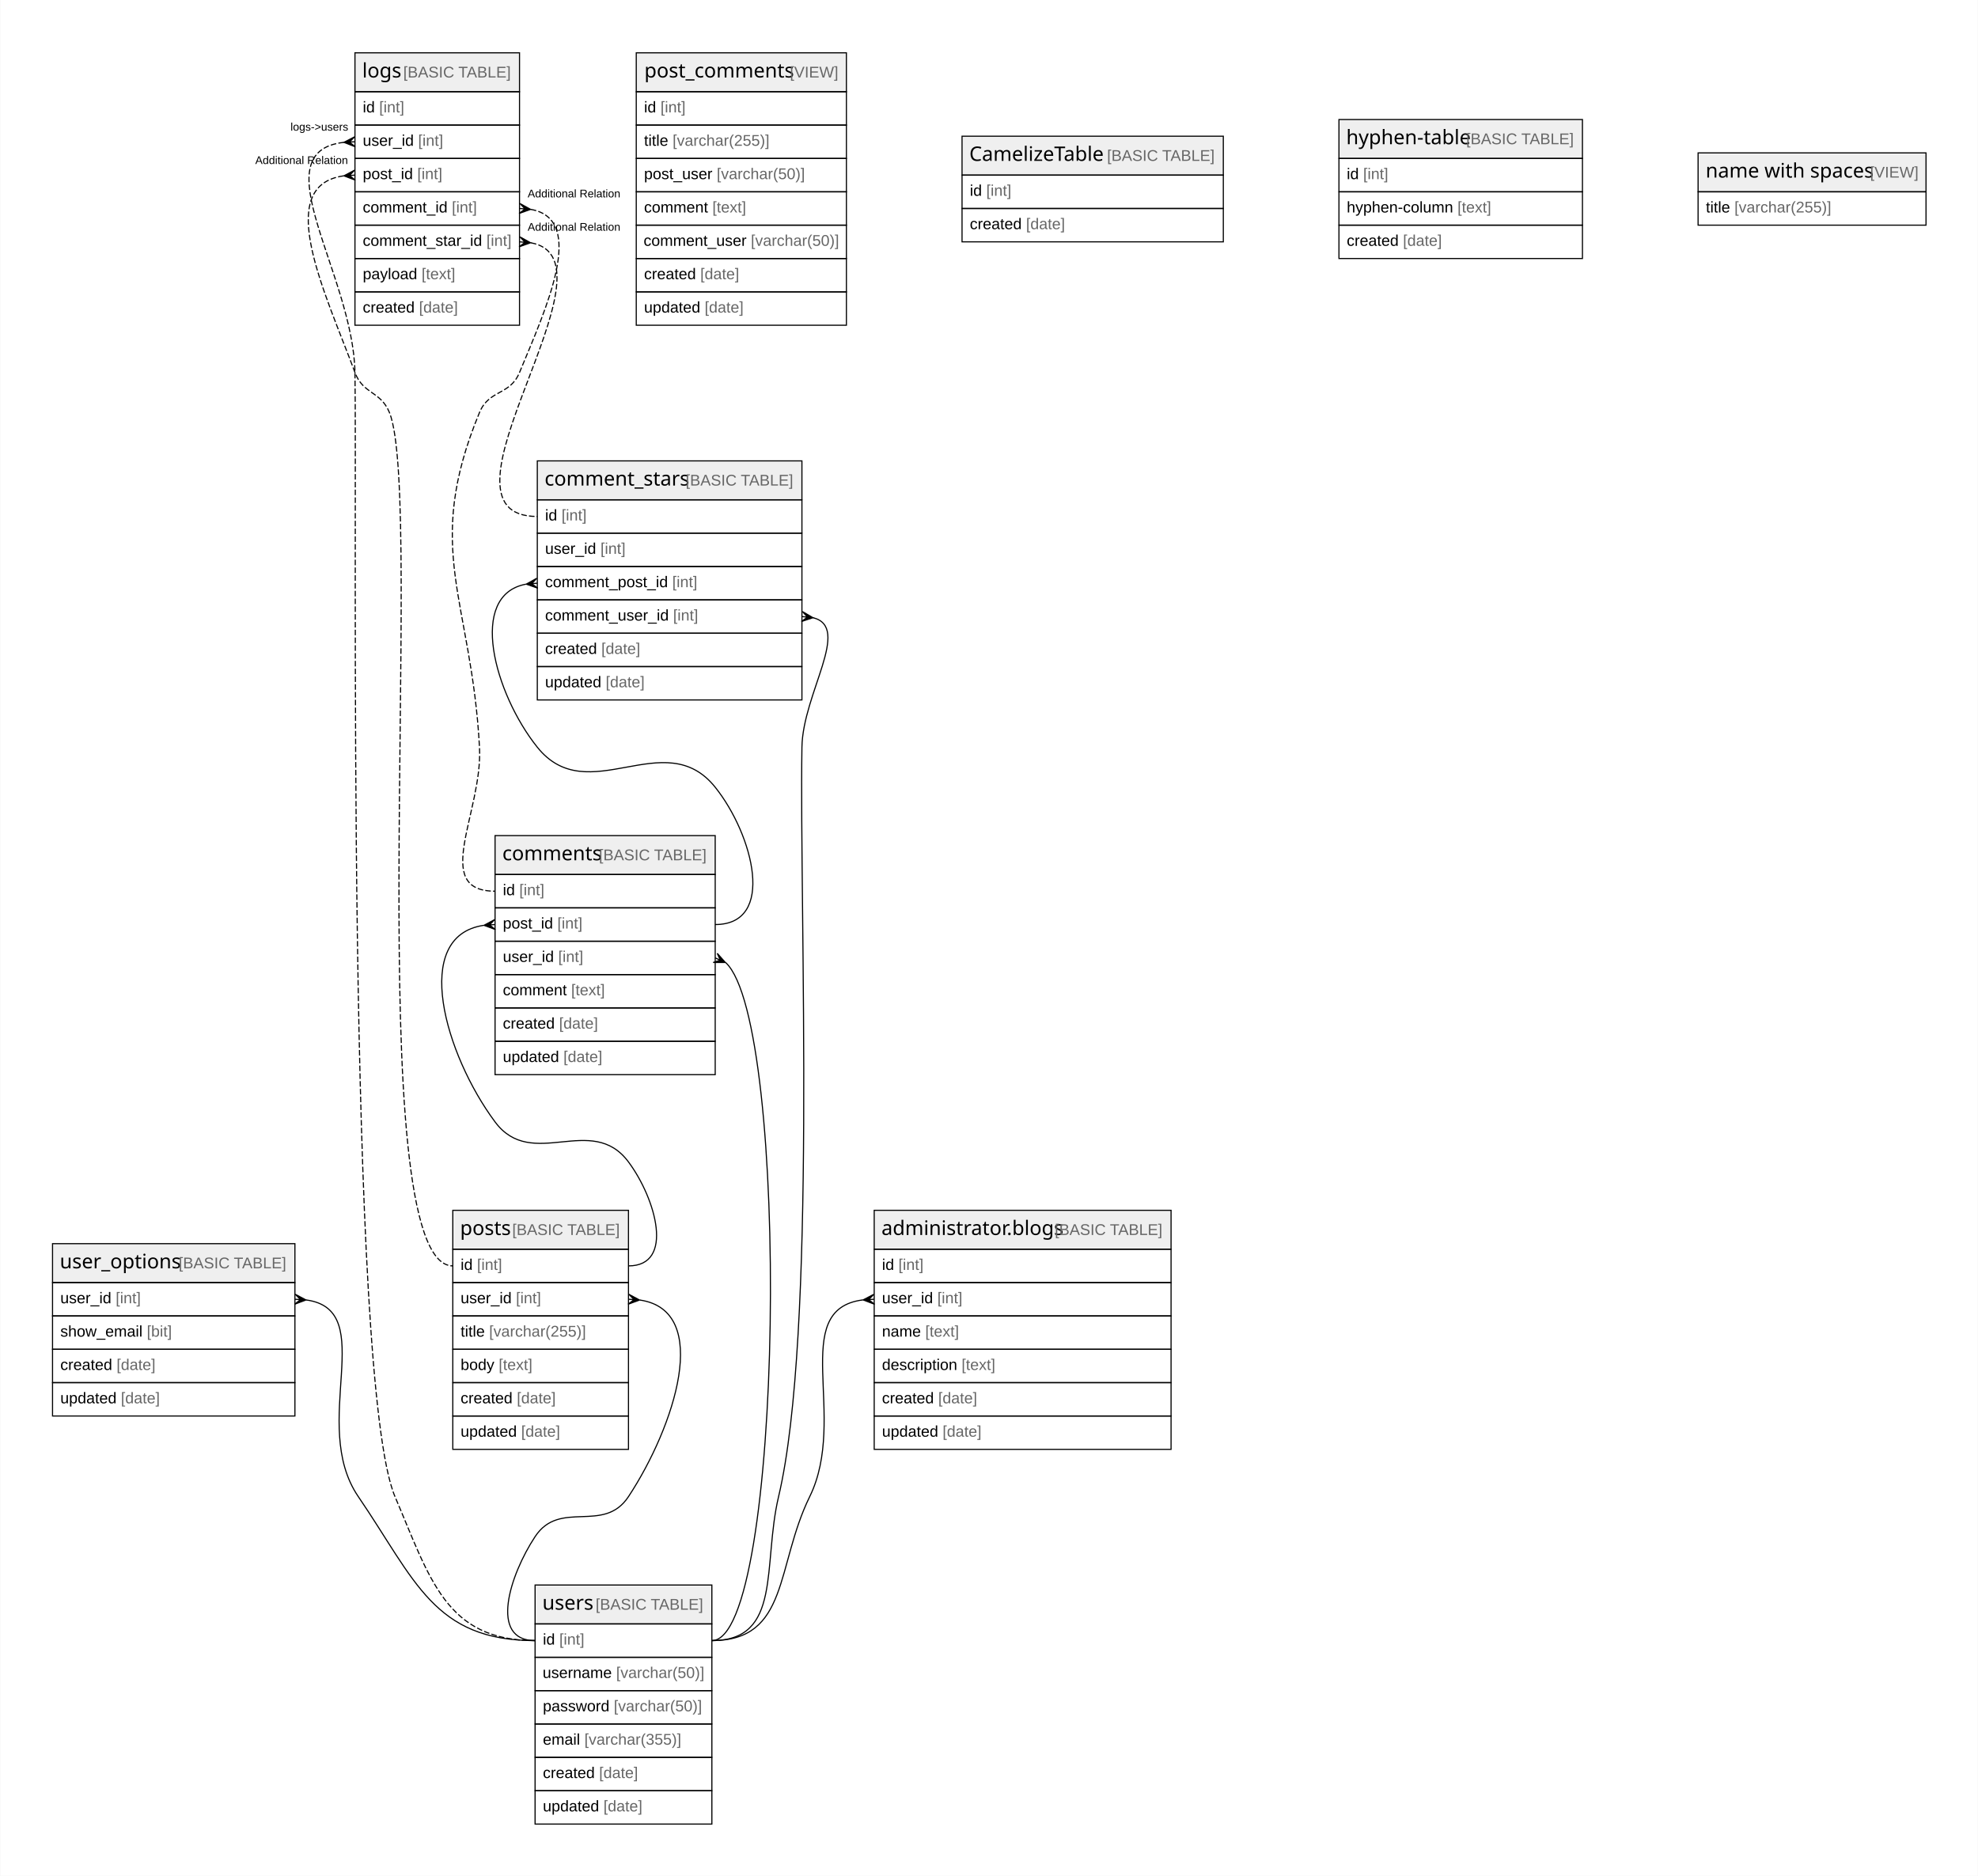
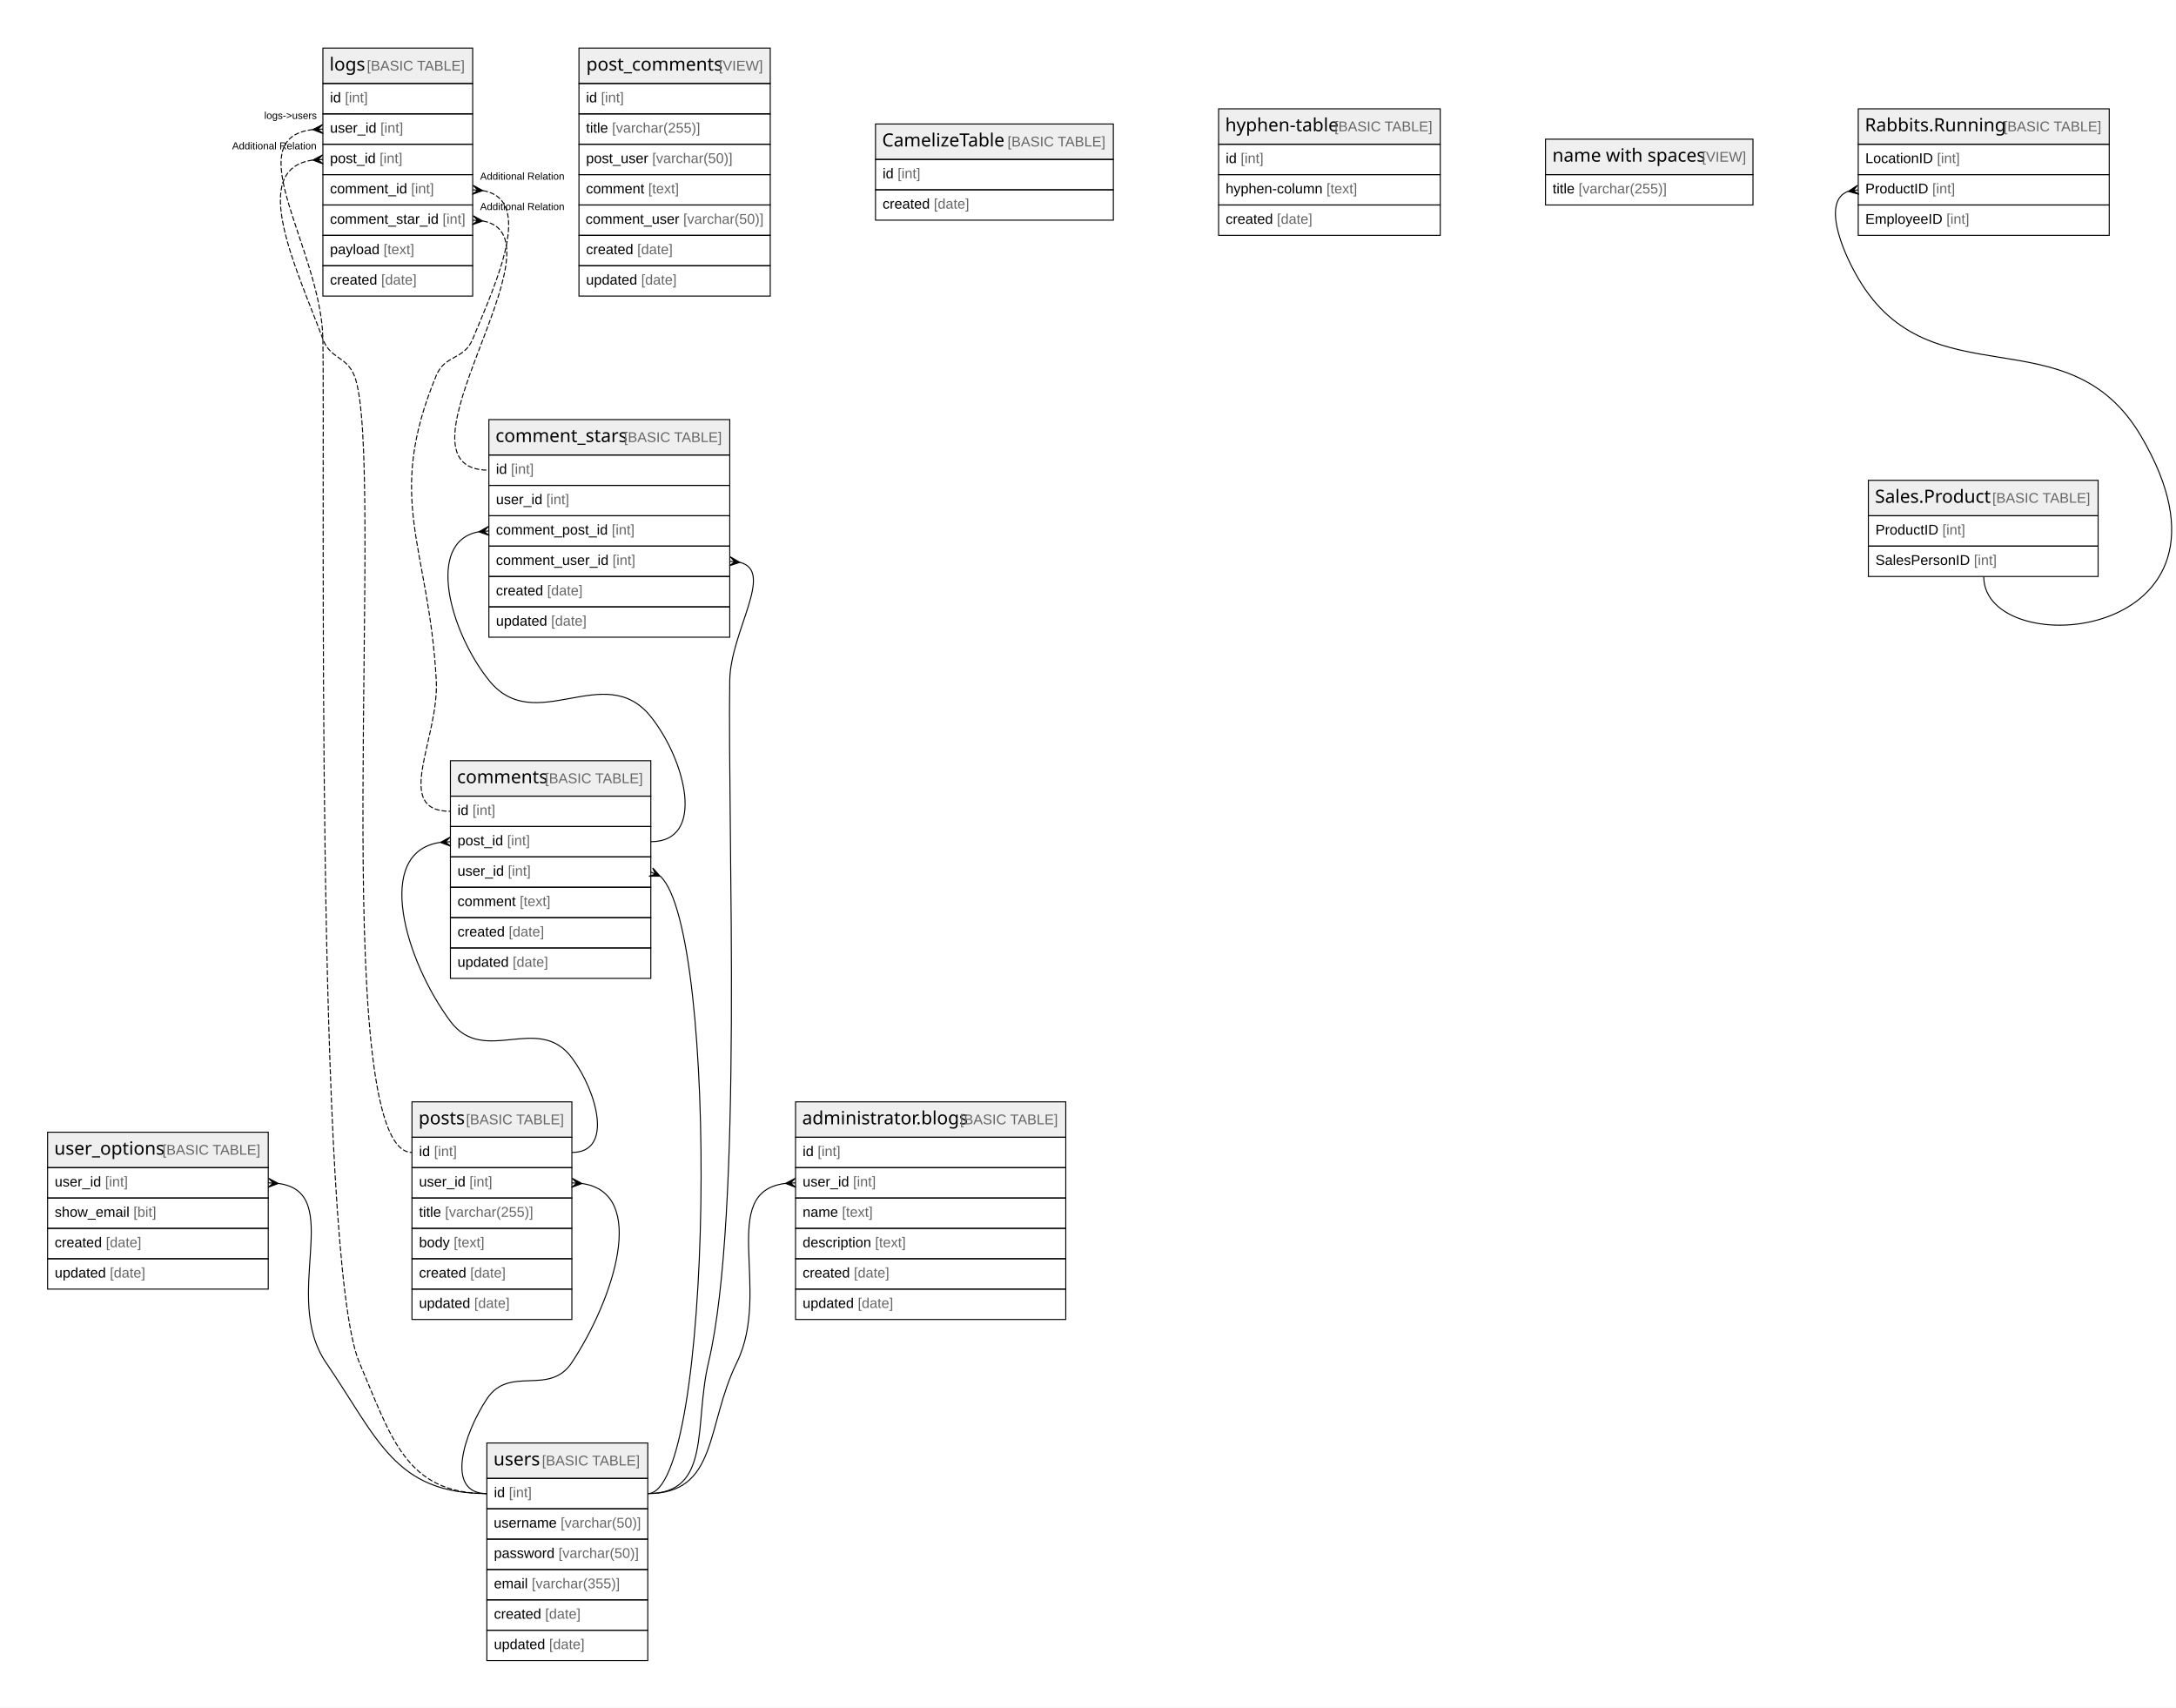
- <svg xmlns="http://www.w3.org/2000/svg" width="1779pt" height="1687pt" viewBox="0.00 0.00 1778.50 1687.00">
+ <svg xmlns="http://www.w3.org/2000/svg" width="2150pt" height="1687pt" viewBox="0.00 0.00 2149.92 1687.00">
  <g id="graph0" class="graph" transform="scale(1 1) rotate(0) translate(4 1683)">
-     <polygon fill="#ffffff" stroke="transparent" points="-4,4 -4,-1683 1774.5,-1683 1774.5,4 -4,4" />
+     <polygon fill="#ffffff" stroke="transparent" points="-4,4 -4,-1683 2145.917,-1683 2145.917,4 -4,4" />
    <g id="node1" class="node">
      <polygon fill="#efefef" stroke="transparent" points="477,-222.5 477,-257.5 636,-257.5 636,-222.5 477,-222.5" />
      <polygon fill="none" stroke="#000000" points="477,-222.5 477,-257.5 636,-257.5 636,-222.5 477,-222.5" />
      <text text-anchor="start" x="483.541" y="-235.3" font-family="Arial Bold" font-size="18.00" fill="#000000">users</text>
      <text text-anchor="start" x="527.545" y="-235.3" font-family="Arial" font-size="14.00" fill="#000000"> </text>
      <text text-anchor="start" x="531.436" y="-235.3" font-family="Arial" font-size="14.00" fill="#666666">[BASIC TABLE]</text>
      <polygon fill="none" stroke="#000000" points="477,-192.5 477,-222.5 636,-222.5 636,-192.5 477,-192.5" />
      <text text-anchor="start" x="484" y="-203.9" font-family="Arial" font-size="14.00" fill="#000000">id </text>
      <text text-anchor="start" x="498.78" y="-203.9" font-family="Arial" font-size="14.00" fill="#666666">[int]</text>
      <polygon fill="none" stroke="#000000" points="477,-162.5 477,-192.5 636,-192.5 636,-162.5 477,-162.5" />
      <text text-anchor="start" x="483.769" y="-173.9" font-family="Arial" font-size="14.00" fill="#000000">username </text>
      <text text-anchor="start" x="549.894" y="-173.9" font-family="Arial" font-size="14.00" fill="#666666">[varchar(50)]</text>
      <polygon fill="none" stroke="#000000" points="477,-132.5 477,-162.5 636,-162.5 636,-132.5 477,-132.5" />
      <text text-anchor="start" x="484" y="-143.9" font-family="Arial" font-size="14.00" fill="#000000">password </text>
      <text text-anchor="start" x="547.788" y="-143.9" font-family="Arial" font-size="14.00" fill="#666666">[varchar(50)]</text>
      <polygon fill="none" stroke="#000000" points="477,-102.5 477,-132.5 636,-132.5 636,-102.5 477,-102.5" />
      <text text-anchor="start" x="484" y="-113.9" font-family="Arial" font-size="14.00" fill="#000000">email </text>
      <text text-anchor="start" x="521.33" y="-113.9" font-family="Arial" font-size="14.00" fill="#666666">[varchar(355)]</text>
      <polygon fill="none" stroke="#000000" points="477,-72.5 477,-102.5 636,-102.5 636,-72.5 477,-72.5" />
      <text text-anchor="start" x="484" y="-83.9" font-family="Arial" font-size="14.00" fill="#000000">created </text>
      <text text-anchor="start" x="534.572" y="-83.9" font-family="Arial" font-size="14.00" fill="#666666">[date]</text>
      <polygon fill="none" stroke="#000000" points="477,-42.5 477,-72.5 636,-72.5 636,-42.5 477,-42.5" />
      <text text-anchor="start" x="484" y="-53.9" font-family="Arial" font-size="14.00" fill="#000000">updated </text>
      <text text-anchor="start" x="538.477" y="-53.9" font-family="Arial" font-size="14.00" fill="#666666">[date]</text>
    </g>
    <g id="node2" class="node">
      <polygon fill="#efefef" stroke="transparent" points="43,-529.5 43,-564.5 261,-564.5 261,-529.5 43,-529.5" />
      <polygon fill="none" stroke="#000000" points="43,-529.5 43,-564.5 261,-564.5 261,-529.5 43,-529.5" />
      <text text-anchor="start" x="49.527" y="-542.3" font-family="Arial Bold" font-size="18.00" fill="#000000">user_options</text>
      <text text-anchor="start" x="152.559" y="-542.3" font-family="Arial" font-size="14.00" fill="#000000"> </text>
      <text text-anchor="start" x="156.449" y="-542.3" font-family="Arial" font-size="14.00" fill="#666666">[BASIC TABLE]</text>
      <polygon fill="none" stroke="#000000" points="43,-499.5 43,-529.5 261,-529.5 261,-499.5 43,-499.5" />
      <text text-anchor="start" x="50" y="-510.9" font-family="Arial" font-size="14.00" fill="#000000">user_id </text>
      <text text-anchor="start" x="99.788" y="-510.9" font-family="Arial" font-size="14.00" fill="#666666">[int]</text>
      <polygon fill="none" stroke="#000000" points="43,-469.5 43,-499.5 261,-499.5 261,-469.5 43,-469.5" />
      <text text-anchor="start" x="50" y="-480.9" font-family="Arial" font-size="14.00" fill="#000000">show_email </text>
      <text text-anchor="start" x="127.784" y="-480.9" font-family="Arial" font-size="14.00" fill="#666666">[bit]</text>
      <polygon fill="none" stroke="#000000" points="43,-439.5 43,-469.5 261,-469.5 261,-439.5 43,-439.5" />
      <text text-anchor="start" x="50" y="-450.9" font-family="Arial" font-size="14.00" fill="#000000">created </text>
      <text text-anchor="start" x="100.572" y="-450.9" font-family="Arial" font-size="14.00" fill="#666666">[date]</text>
      <polygon fill="none" stroke="#000000" points="43,-409.5 43,-439.5 261,-439.5 261,-409.5 43,-409.5" />
      <text text-anchor="start" x="50" y="-420.9" font-family="Arial" font-size="14.00" fill="#000000">updated </text>
      <text text-anchor="start" x="104.477" y="-420.9" font-family="Arial" font-size="14.00" fill="#666666">[date]</text>
    </g>
    <g id="edge1" class="edge">
      <path fill="none" stroke="#000000" d="M271.25,-513.853C337.577,-504.783 273.382,-402.357 318,-337 369.387,-261.728 385.86,-207.5 477,-207.5" />
      <polygon fill="#000000" stroke="#000000" points="270.98,-513.87 260.717,-510.009 265.99,-514.185 261,-514.5 261,-514.5 261,-514.5 265.99,-514.185 261.283,-518.991 270.98,-513.87 270.98,-513.87" />
    </g>
    <g id="node3" class="node">
      <polygon fill="#efefef" stroke="transparent" points="403,-559.5 403,-594.5 561,-594.5 561,-559.5 403,-559.5" />
      <polygon fill="none" stroke="#000000" points="403,-559.5 403,-594.5 561,-594.5 561,-559.5 403,-559.5" />
      <text text-anchor="start" x="409.536" y="-572.3" font-family="Arial Bold" font-size="18.00" fill="#000000">posts</text>
      <text text-anchor="start" x="452.55" y="-572.3" font-family="Arial" font-size="14.00" fill="#000000"> </text>
      <text text-anchor="start" x="456.441" y="-572.3" font-family="Arial" font-size="14.00" fill="#666666">[BASIC TABLE]</text>
      <polygon fill="none" stroke="#000000" points="403,-529.5 403,-559.5 561,-559.5 561,-529.5 403,-529.5" />
      <text text-anchor="start" x="410" y="-540.9" font-family="Arial" font-size="14.00" fill="#000000">id </text>
      <text text-anchor="start" x="424.78" y="-540.9" font-family="Arial" font-size="14.00" fill="#666666">[int]</text>
      <polygon fill="none" stroke="#000000" points="403,-499.5 403,-529.5 561,-529.5 561,-499.5 403,-499.5" />
      <text text-anchor="start" x="410" y="-510.9" font-family="Arial" font-size="14.00" fill="#000000">user_id </text>
      <text text-anchor="start" x="459.788" y="-510.9" font-family="Arial" font-size="14.00" fill="#666666">[int]</text>
      <polygon fill="none" stroke="#000000" points="403,-469.5 403,-499.5 561,-499.5 561,-469.5 403,-469.5" />
      <text text-anchor="start" x="410" y="-480.9" font-family="Arial" font-size="14.00" fill="#000000">title </text>
      <text text-anchor="start" x="435.668" y="-480.9" font-family="Arial" font-size="14.00" fill="#666666">[varchar(255)]</text>
      <polygon fill="none" stroke="#000000" points="403,-439.5 403,-469.5 561,-469.5 561,-439.5 403,-439.5" />
      <text text-anchor="start" x="410" y="-450.9" font-family="Arial" font-size="14.00" fill="#000000">body </text>
      <text text-anchor="start" x="444.238" y="-450.9" font-family="Arial" font-size="14.00" fill="#666666">[text]</text>
      <polygon fill="none" stroke="#000000" points="403,-409.5 403,-439.5 561,-439.5 561,-409.5 403,-409.5" />
      <text text-anchor="start" x="410" y="-420.9" font-family="Arial" font-size="14.00" fill="#000000">created </text>
      <text text-anchor="start" x="460.572" y="-420.9" font-family="Arial" font-size="14.00" fill="#666666">[date]</text>
      <polygon fill="none" stroke="#000000" points="403,-379.5 403,-409.5 561,-409.5 561,-379.5 403,-379.5" />
      <text text-anchor="start" x="410" y="-390.9" font-family="Arial" font-size="14.00" fill="#000000">updated </text>
      <text text-anchor="start" x="464.477" y="-390.9" font-family="Arial" font-size="14.00" fill="#666666">[date]</text>
    </g>
    <g id="edge2" class="edge">
      <path fill="none" stroke="#000000" d="M571.351,-513.78C636.547,-504.134 602.392,-399.772 561,-337 538.64,-303.091 499.36,-334.909 477,-301 454.124,-266.308 435.444,-207.5 477,-207.5" />
      <polygon fill="#000000" stroke="#000000" points="570.976,-513.806 560.688,-510.011 565.988,-514.153 561,-514.5 561,-514.5 561,-514.5 565.988,-514.153 561.312,-518.989 570.976,-513.806 570.976,-513.806" />
    </g>
    <g id="node4" class="node">
      <polygon fill="#efefef" stroke="transparent" points="441,-896.5 441,-931.5 639,-931.5 639,-896.5 441,-896.5" />
      <polygon fill="none" stroke="#000000" points="441,-896.5 441,-931.5 639,-931.5 639,-896.5 441,-896.5" />
      <text text-anchor="start" x="447.54" y="-909.3" font-family="Arial Bold" font-size="18.00" fill="#000000">comments</text>
      <text text-anchor="start" x="530.545" y="-909.3" font-family="Arial" font-size="14.00" fill="#000000"> </text>
      <text text-anchor="start" x="534.436" y="-909.3" font-family="Arial" font-size="14.00" fill="#666666">[BASIC TABLE]</text>
      <polygon fill="none" stroke="#000000" points="441,-866.5 441,-896.5 639,-896.5 639,-866.5 441,-866.5" />
      <text text-anchor="start" x="448" y="-877.9" font-family="Arial" font-size="14.00" fill="#000000">id </text>
      <text text-anchor="start" x="462.78" y="-877.9" font-family="Arial" font-size="14.00" fill="#666666">[int]</text>
      <polygon fill="none" stroke="#000000" points="441,-836.5 441,-866.5 639,-866.5 639,-836.5 441,-836.5" />
      <text text-anchor="start" x="448" y="-847.9" font-family="Arial" font-size="14.00" fill="#000000">post_id </text>
      <text text-anchor="start" x="497.018" y="-847.9" font-family="Arial" font-size="14.00" fill="#666666">[int]</text>
      <polygon fill="none" stroke="#000000" points="441,-806.5 441,-836.5 639,-836.5 639,-806.5 441,-806.5" />
      <text text-anchor="start" x="448" y="-817.9" font-family="Arial" font-size="14.00" fill="#000000">user_id </text>
      <text text-anchor="start" x="497.788" y="-817.9" font-family="Arial" font-size="14.00" fill="#666666">[int]</text>
      <polygon fill="none" stroke="#000000" points="441,-776.5 441,-806.5 639,-806.5 639,-776.5 441,-776.5" />
      <text text-anchor="start" x="448" y="-787.9" font-family="Arial" font-size="14.00" fill="#000000">comment </text>
      <text text-anchor="start" x="509.45" y="-787.9" font-family="Arial" font-size="14.00" fill="#666666">[text]</text>
      <polygon fill="none" stroke="#000000" points="441,-746.5 441,-776.5 639,-776.5 639,-746.5 441,-746.5" />
      <text text-anchor="start" x="448" y="-757.9" font-family="Arial" font-size="14.00" fill="#000000">created </text>
      <text text-anchor="start" x="498.572" y="-757.9" font-family="Arial" font-size="14.00" fill="#666666">[date]</text>
      <polygon fill="none" stroke="#000000" points="441,-716.5 441,-746.5 639,-746.5 639,-716.5 441,-716.5" />
      <text text-anchor="start" x="448" y="-727.9" font-family="Arial" font-size="14.00" fill="#000000">updated </text>
      <text text-anchor="start" x="502.477" y="-727.9" font-family="Arial" font-size="14.00" fill="#666666">[date]</text>
    </g>
    <g id="edge4" class="edge">
      <path fill="none" stroke="#000000" d="M648.485,-817.251C706.775,-763.003 700.892,-207.5 636,-207.5" />
      <polygon fill="#000000" stroke="#000000" points="648.126,-817.412 637.16,-817.393 643.563,-819.456 639,-821.5 639,-821.5 639,-821.5 643.563,-819.456 640.84,-825.607 648.126,-817.412 648.126,-817.412" />
    </g>
    <g id="edge3" class="edge">
      <path fill="none" stroke="#000000" d="M430.626,-850.764C365.126,-840.905 396.116,-734.325 441,-674 474.238,-629.327 527.762,-682.673 561,-638 585.806,-604.66 602.556,-544.5 561,-544.5" />
      <polygon fill="#000000" stroke="#000000" points="431.025,-850.792 440.682,-855.989 436.012,-851.146 441,-851.5 441,-851.5 441,-851.5 436.012,-851.146 441.318,-847.011 431.025,-850.792 431.025,-850.792" />
    </g>
    <g id="node5" class="node">
      <polygon fill="#efefef" stroke="transparent" points="479,-1233.5 479,-1268.5 717,-1268.5 717,-1233.5 479,-1233.5" />
      <polygon fill="none" stroke="#000000" points="479,-1233.5 479,-1268.5 717,-1268.5 717,-1233.5 479,-1233.5" />
      <text text-anchor="start" x="485.537" y="-1246.3" font-family="Arial Bold" font-size="18.00" fill="#000000">comment_stars</text>
      <text text-anchor="start" x="608.549" y="-1246.3" font-family="Arial" font-size="14.00" fill="#000000"> </text>
      <text text-anchor="start" x="612.439" y="-1246.3" font-family="Arial" font-size="14.00" fill="#666666">[BASIC TABLE]</text>
      <polygon fill="none" stroke="#000000" points="479,-1203.5 479,-1233.5 717,-1233.5 717,-1203.5 479,-1203.5" />
      <text text-anchor="start" x="486" y="-1214.9" font-family="Arial" font-size="14.00" fill="#000000">id </text>
      <text text-anchor="start" x="500.78" y="-1214.9" font-family="Arial" font-size="14.00" fill="#666666">[int]</text>
      <polygon fill="none" stroke="#000000" points="479,-1173.5 479,-1203.5 717,-1203.5 717,-1173.5 479,-1173.5" />
      <text text-anchor="start" x="486" y="-1184.9" font-family="Arial" font-size="14.00" fill="#000000">user_id </text>
      <text text-anchor="start" x="535.788" y="-1184.9" font-family="Arial" font-size="14.00" fill="#666666">[int]</text>
      <polygon fill="none" stroke="#000000" points="479,-1143.5 479,-1173.5 717,-1173.5 717,-1143.5 479,-1143.5" />
      <text text-anchor="start" x="486" y="-1154.9" font-family="Arial" font-size="14.00" fill="#000000">comment_post_id </text>
      <text text-anchor="start" x="600.36" y="-1154.9" font-family="Arial" font-size="14.00" fill="#666666">[int]</text>
      <polygon fill="none" stroke="#000000" points="479,-1113.5 479,-1143.5 717,-1143.5 717,-1113.5 479,-1113.5" />
      <text text-anchor="start" x="486" y="-1124.9" font-family="Arial" font-size="14.00" fill="#000000">comment_user_id </text>
      <text text-anchor="start" x="601.13" y="-1124.9" font-family="Arial" font-size="14.00" fill="#666666">[int]</text>
      <polygon fill="none" stroke="#000000" points="479,-1083.5 479,-1113.5 717,-1113.5 717,-1083.5 479,-1083.5" />
      <text text-anchor="start" x="486" y="-1094.9" font-family="Arial" font-size="14.00" fill="#000000">created </text>
      <text text-anchor="start" x="536.572" y="-1094.9" font-family="Arial" font-size="14.00" fill="#666666">[date]</text>
      <polygon fill="none" stroke="#000000" points="479,-1053.5 479,-1083.5 717,-1083.5 717,-1053.5 479,-1053.5" />
      <text text-anchor="start" x="486" y="-1064.9" font-family="Arial" font-size="14.00" fill="#000000">updated </text>
      <text text-anchor="start" x="540.477" y="-1064.9" font-family="Arial" font-size="14.00" fill="#666666">[date]</text>
    </g>
    <g id="edge5" class="edge">
      <path fill="none" stroke="#000000" d="M726.978,-1127.453C761.87,-1118.881 717.753,-1059.341 717,-1011 714.666,-861.168 730.529,-482.818 696,-337 681.384,-275.274 699.433,-207.5 636,-207.5" />
      <polygon fill="#000000" stroke="#000000" points="726.945,-1127.457 716.53,-1124.025 721.973,-1127.978 717,-1128.5 717,-1128.5 717,-1128.5 721.973,-1127.978 717.47,-1132.975 726.945,-1127.457 726.945,-1127.457" />
    </g>
    <g id="edge6" class="edge">
      <path fill="none" stroke="#000000" d="M468.715,-1157.599C416.284,-1147.735 440.367,-1059.291 479,-1011 524.533,-954.083 593.467,-1031.917 639,-975 673.289,-932.139 693.889,-851.5 639,-851.5" />
      <polygon fill="#000000" stroke="#000000" points="469.038,-1157.627 478.607,-1162.983 474.019,-1158.063 479,-1158.5 479,-1158.5 479,-1158.5 474.019,-1158.063 479.393,-1154.017 469.038,-1157.627 469.038,-1157.627" />
    </g>
    <g id="node6" class="node">
      <polygon fill="#efefef" stroke="transparent" points="315,-1600.5 315,-1635.5 463,-1635.5 463,-1600.5 315,-1600.5" />
      <polygon fill="none" stroke="#000000" points="315,-1600.5 315,-1635.5 463,-1635.5 463,-1600.5 315,-1600.5" />
      <text text-anchor="start" x="321.539" y="-1613.3" font-family="Arial Bold" font-size="18.00" fill="#000000">logs</text>
      <text text-anchor="start" x="354.546" y="-1613.3" font-family="Arial" font-size="14.00" fill="#000000"> </text>
      <text text-anchor="start" x="358.437" y="-1613.3" font-family="Arial" font-size="14.00" fill="#666666">[BASIC TABLE]</text>
      <polygon fill="none" stroke="#000000" points="315,-1570.5 315,-1600.5 463,-1600.5 463,-1570.5 315,-1570.5" />
      <text text-anchor="start" x="322" y="-1581.9" font-family="Arial" font-size="14.00" fill="#000000">id </text>
      <text text-anchor="start" x="336.78" y="-1581.9" font-family="Arial" font-size="14.00" fill="#666666">[int]</text>
      <polygon fill="none" stroke="#000000" points="315,-1540.5 315,-1570.5 463,-1570.5 463,-1540.5 315,-1540.5" />
      <text text-anchor="start" x="322" y="-1551.9" font-family="Arial" font-size="14.00" fill="#000000">user_id </text>
      <text text-anchor="start" x="371.788" y="-1551.9" font-family="Arial" font-size="14.00" fill="#666666">[int]</text>
      <polygon fill="none" stroke="#000000" points="315,-1510.5 315,-1540.5 463,-1540.5 463,-1510.5 315,-1510.5" />
      <text text-anchor="start" x="322" y="-1521.9" font-family="Arial" font-size="14.00" fill="#000000">post_id </text>
      <text text-anchor="start" x="371.018" y="-1521.9" font-family="Arial" font-size="14.00" fill="#666666">[int]</text>
      <polygon fill="none" stroke="#000000" points="315,-1480.5 315,-1510.5 463,-1510.5 463,-1480.5 315,-1480.5" />
      <text text-anchor="start" x="322" y="-1491.9" font-family="Arial" font-size="14.00" fill="#000000">comment_id </text>
      <text text-anchor="start" x="402.122" y="-1491.9" font-family="Arial" font-size="14.00" fill="#666666">[int]</text>
      <polygon fill="none" stroke="#000000" points="315,-1450.5 315,-1480.5 463,-1480.5 463,-1450.5 315,-1450.5" />
      <text text-anchor="start" x="322" y="-1461.9" font-family="Arial" font-size="14.00" fill="#000000">comment_star_id </text>
      <text text-anchor="start" x="433.238" y="-1461.9" font-family="Arial" font-size="14.00" fill="#666666">[int]</text>
      <polygon fill="none" stroke="#000000" points="315,-1420.5 315,-1450.5 463,-1450.5 463,-1420.5 315,-1420.5" />
      <text text-anchor="start" x="322" y="-1431.9" font-family="Arial" font-size="14.00" fill="#000000">payload </text>
      <text text-anchor="start" x="374.91" y="-1431.9" font-family="Arial" font-size="14.00" fill="#666666">[text]</text>
      <polygon fill="none" stroke="#000000" points="315,-1390.5 315,-1420.5 463,-1420.5 463,-1390.5 315,-1390.5" />
      <text text-anchor="start" x="322" y="-1401.9" font-family="Arial" font-size="14.00" fill="#000000">created </text>
      <text text-anchor="start" x="372.572" y="-1401.9" font-family="Arial" font-size="14.00" fill="#666666">[date]</text>
    </g>
-     <g id="edge8" class="edge">
+     <g id="edge9" class="edge">
      <path fill="none" stroke="#000000" stroke-dasharray="5,2" d="M305.013,-1554.98C229.719,-1546.528 313.423,-1436.606 315,-1348 317,-1235.613 306.85,-440.371 351,-337 382.541,-263.15 396.697,-207.5 477,-207.5" />
      <polygon fill="#000000" stroke="#000000" points="305.014,-1554.98 314.766,-1559.994 310.007,-1555.24 315,-1555.5 315,-1555.5 315,-1555.5 310.007,-1555.24 315.234,-1551.006 305.014,-1554.98 305.014,-1554.98" />
      <text text-anchor="start" x="257.024" y="-1565.5" font-family="Arial" font-size="10.00" fill="#000000">logs-&gt;users</text>
    </g>
-     <g id="edge9" class="edge">
+     <g id="edge10" class="edge">
      <path fill="none" stroke="#000000" stroke-dasharray="5,2" d="M304.749,-1524.831C240.88,-1515.858 288.832,-1418.491 315,-1348 322.348,-1328.205 337.99,-1331.536 346,-1312 378.44,-1232.88 317.487,-544.5 403,-544.5" />
      <polygon fill="#000000" stroke="#000000" points="305.021,-1524.849 314.707,-1529.991 310.011,-1525.174 315,-1525.5 315,-1525.5 315,-1525.5 310.011,-1525.174 315.293,-1521.009 305.021,-1524.849 305.021,-1524.849" />
      <text text-anchor="start" x="225.325" y="-1535.5" font-family="Arial" font-size="10.00" fill="#000000">Additional Relation</text>
    </g>
-     <g id="edge10" class="edge">
+     <g id="edge11" class="edge">
      <path fill="none" stroke="#000000" stroke-dasharray="5,2" d="M473.141,-1494.684C524.021,-1485.736 486.666,-1405.135 463,-1348 454.341,-1327.095 435.659,-1332.905 427,-1312 375.805,-1188.405 419.8,-1144.584 427,-1011 430.116,-953.193 383.109,-881.5 441,-881.5" />
      <polygon fill="#000000" stroke="#000000" points="472.968,-1494.698 462.639,-1491.014 467.984,-1495.099 463,-1495.5 463,-1495.5 463,-1495.5 467.984,-1495.099 463.361,-1499.986 472.968,-1494.698 472.968,-1494.698" />
      <text text-anchor="start" x="470.325" y="-1505.5" font-family="Arial" font-size="10.00" fill="#000000">Additional Relation</text>
    </g>
-     <g id="edge11" class="edge">
+     <g id="edge12" class="edge">
      <path fill="none" stroke="#000000" stroke-dasharray="5,2" d="M473.205,-1464.654C559.428,-1448.904 372.752,-1218.5 479,-1218.5" />
      <polygon fill="#000000" stroke="#000000" points="472.966,-1464.674 462.628,-1461.015 467.983,-1465.087 463,-1465.5 463,-1465.5 463,-1465.5 467.983,-1465.087 463.372,-1469.985 472.966,-1464.674 472.966,-1464.674" />
      <text text-anchor="start" x="470.325" y="-1475.5" font-family="Arial" font-size="10.00" fill="#000000">Additional Relation</text>
    </g>
    <g id="node7" class="node">
      <polygon fill="#efefef" stroke="transparent" points="568,-1600.5 568,-1635.5 757,-1635.5 757,-1600.5 568,-1600.5" />
      <polygon fill="none" stroke="#000000" points="568,-1600.5 568,-1635.5 757,-1635.5 757,-1600.5 568,-1600.5" />
      <text text-anchor="start" x="575.262" y="-1613.3" font-family="Arial Bold" font-size="18.00" fill="#000000">post_comments</text>
      <text text-anchor="start" x="702.288" y="-1613.3" font-family="Arial" font-size="14.00" fill="#000000"> </text>
      <text text-anchor="start" x="706.178" y="-1613.3" font-family="Arial" font-size="14.00" fill="#666666">[VIEW]</text>
      <polygon fill="none" stroke="#000000" points="568,-1570.5 568,-1600.5 757,-1600.5 757,-1570.5 568,-1570.5" />
      <text text-anchor="start" x="575" y="-1581.9" font-family="Arial" font-size="14.00" fill="#000000">id </text>
      <text text-anchor="start" x="589.78" y="-1581.9" font-family="Arial" font-size="14.00" fill="#666666">[int]</text>
      <polygon fill="none" stroke="#000000" points="568,-1540.5 568,-1570.5 757,-1570.5 757,-1540.5 568,-1540.5" />
      <text text-anchor="start" x="575" y="-1551.9" font-family="Arial" font-size="14.00" fill="#000000">title </text>
      <text text-anchor="start" x="600.668" y="-1551.9" font-family="Arial" font-size="14.00" fill="#666666">[varchar(255)]</text>
      <polygon fill="none" stroke="#000000" points="568,-1510.5 568,-1540.5 757,-1540.5 757,-1510.5 568,-1510.5" />
      <text text-anchor="start" x="575" y="-1521.9" font-family="Arial" font-size="14.00" fill="#000000">post_user </text>
      <text text-anchor="start" x="640.355" y="-1521.9" font-family="Arial" font-size="14.00" fill="#666666">[varchar(50)]</text>
      <polygon fill="none" stroke="#000000" points="568,-1480.5 568,-1510.5 757,-1510.5 757,-1480.5 568,-1480.5" />
      <text text-anchor="start" x="575" y="-1491.9" font-family="Arial" font-size="14.00" fill="#000000">comment </text>
      <text text-anchor="start" x="636.45" y="-1491.9" font-family="Arial" font-size="14.00" fill="#666666">[text]</text>
      <polygon fill="none" stroke="#000000" points="568,-1450.5 568,-1480.5 757,-1480.5 757,-1450.5 568,-1450.5" />
      <text text-anchor="start" x="574.602" y="-1461.9" font-family="Arial" font-size="14.00" fill="#000000">comment_user </text>
      <text text-anchor="start" x="671.061" y="-1461.9" font-family="Arial" font-size="14.00" fill="#666666">[varchar(50)]</text>
      <polygon fill="none" stroke="#000000" points="568,-1420.5 568,-1450.5 757,-1450.5 757,-1420.5 568,-1420.5" />
      <text text-anchor="start" x="575" y="-1431.9" font-family="Arial" font-size="14.00" fill="#000000">created </text>
      <text text-anchor="start" x="625.572" y="-1431.9" font-family="Arial" font-size="14.00" fill="#666666">[date]</text>
      <polygon fill="none" stroke="#000000" points="568,-1390.5 568,-1420.5 757,-1420.5 757,-1390.5 568,-1390.5" />
      <text text-anchor="start" x="575" y="-1401.9" font-family="Arial" font-size="14.00" fill="#000000">updated </text>
      <text text-anchor="start" x="629.477" y="-1401.9" font-family="Arial" font-size="14.00" fill="#666666">[date]</text>
    </g>
    <g id="node8" class="node">
      <polygon fill="#efefef" stroke="transparent" points="861,-1525.5 861,-1560.5 1096,-1560.5 1096,-1525.5 861,-1525.5" />
      <polygon fill="none" stroke="#000000" points="861,-1525.5 861,-1560.5 1096,-1560.5 1096,-1525.5 861,-1525.5" />
      <text text-anchor="start" x="867.542" y="-1538.3" font-family="Arial Bold" font-size="18.00" fill="#000000">CamelizeTable</text>
      <text text-anchor="start" x="987.544" y="-1538.3" font-family="Arial" font-size="14.00" fill="#000000"> </text>
      <text text-anchor="start" x="991.435" y="-1538.3" font-family="Arial" font-size="14.00" fill="#666666">[BASIC TABLE]</text>
      <polygon fill="none" stroke="#000000" points="861,-1495.5 861,-1525.5 1096,-1525.5 1096,-1495.5 861,-1495.5" />
      <text text-anchor="start" x="868" y="-1506.9" font-family="Arial" font-size="14.00" fill="#000000">id </text>
      <text text-anchor="start" x="882.78" y="-1506.9" font-family="Arial" font-size="14.00" fill="#666666">[int]</text>
      <polygon fill="none" stroke="#000000" points="861,-1465.5 861,-1495.5 1096,-1495.5 1096,-1465.5 861,-1465.5" />
      <text text-anchor="start" x="868" y="-1476.9" font-family="Arial" font-size="14.00" fill="#000000">created </text>
      <text text-anchor="start" x="918.572" y="-1476.9" font-family="Arial" font-size="14.00" fill="#666666">[date]</text>
    </g>
    <g id="node9" class="node">
      <polygon fill="#efefef" stroke="transparent" points="1200,-1540.5 1200,-1575.5 1419,-1575.5 1419,-1540.5 1200,-1540.5" />
      <polygon fill="none" stroke="#000000" points="1200,-1540.5 1200,-1575.5 1419,-1575.5 1419,-1540.5 1200,-1540.5" />
      <text text-anchor="start" x="1206.524" y="-1553.3" font-family="Arial Bold" font-size="18.00" fill="#000000">hyphen-table</text>
      <text text-anchor="start" x="1310.562" y="-1553.3" font-family="Arial" font-size="14.00" fill="#000000"> </text>
      <text text-anchor="start" x="1314.453" y="-1553.3" font-family="Arial" font-size="14.00" fill="#666666">[BASIC TABLE]</text>
      <polygon fill="none" stroke="#000000" points="1200,-1510.5 1200,-1540.5 1419,-1540.5 1419,-1510.5 1200,-1510.5" />
      <text text-anchor="start" x="1207" y="-1521.9" font-family="Arial" font-size="14.00" fill="#000000">id </text>
      <text text-anchor="start" x="1221.78" y="-1521.9" font-family="Arial" font-size="14.00" fill="#666666">[int]</text>
      <polygon fill="none" stroke="#000000" points="1200,-1480.5 1200,-1510.5 1419,-1510.5 1419,-1480.5 1200,-1480.5" />
      <text text-anchor="start" x="1207" y="-1491.9" font-family="Arial" font-size="14.00" fill="#000000">hyphen-column </text>
      <text text-anchor="start" x="1306.579" y="-1491.9" font-family="Arial" font-size="14.00" fill="#666666">[text]</text>
      <polygon fill="none" stroke="#000000" points="1200,-1450.5 1200,-1480.5 1419,-1480.5 1419,-1450.5 1200,-1450.5" />
      <text text-anchor="start" x="1207" y="-1461.9" font-family="Arial" font-size="14.00" fill="#000000">created </text>
      <text text-anchor="start" x="1257.572" y="-1461.9" font-family="Arial" font-size="14.00" fill="#666666">[date]</text>
    </g>
    <g id="node10" class="node">
      <polygon fill="#efefef" stroke="transparent" points="782,-559.5 782,-594.5 1049,-594.5 1049,-559.5 782,-559.5" />
      <polygon fill="none" stroke="#000000" points="782,-559.5 782,-594.5 1049,-594.5 1049,-559.5 782,-559.5" />
      <text text-anchor="start" x="788.535" y="-572.3" font-family="Arial Bold" font-size="18.00" fill="#000000">administrator.blogs</text>
      <text text-anchor="start" x="940.551" y="-572.3" font-family="Arial" font-size="14.00" fill="#000000"> </text>
      <text text-anchor="start" x="944.441" y="-572.3" font-family="Arial" font-size="14.00" fill="#666666">[BASIC TABLE]</text>
      <polygon fill="none" stroke="#000000" points="782,-529.5 782,-559.5 1049,-559.5 1049,-529.5 782,-529.5" />
      <text text-anchor="start" x="789" y="-540.9" font-family="Arial" font-size="14.00" fill="#000000">id </text>
      <text text-anchor="start" x="803.78" y="-540.9" font-family="Arial" font-size="14.00" fill="#666666">[int]</text>
      <polygon fill="none" stroke="#000000" points="782,-499.5 782,-529.5 1049,-529.5 1049,-499.5 782,-499.5" />
      <text text-anchor="start" x="789" y="-510.9" font-family="Arial" font-size="14.00" fill="#000000">user_id </text>
      <text text-anchor="start" x="838.788" y="-510.9" font-family="Arial" font-size="14.00" fill="#666666">[int]</text>
      <polygon fill="none" stroke="#000000" points="782,-469.5 782,-499.5 1049,-499.5 1049,-469.5 782,-469.5" />
      <text text-anchor="start" x="789" y="-480.9" font-family="Arial" font-size="14.00" fill="#000000">name </text>
      <text text-anchor="start" x="827.899" y="-480.9" font-family="Arial" font-size="14.00" fill="#666666">[text]</text>
      <polygon fill="none" stroke="#000000" points="782,-439.5 782,-469.5 1049,-469.5 1049,-439.5 782,-439.5" />
      <text text-anchor="start" x="789" y="-450.9" font-family="Arial" font-size="14.00" fill="#000000">description </text>
      <text text-anchor="start" x="860.568" y="-450.9" font-family="Arial" font-size="14.00" fill="#666666">[text]</text>
      <polygon fill="none" stroke="#000000" points="782,-409.5 782,-439.5 1049,-439.5 1049,-409.5 782,-409.5" />
      <text text-anchor="start" x="789" y="-420.9" font-family="Arial" font-size="14.00" fill="#000000">created </text>
      <text text-anchor="start" x="839.572" y="-420.9" font-family="Arial" font-size="14.00" fill="#666666">[date]</text>
      <polygon fill="none" stroke="#000000" points="782,-379.5 782,-409.5 1049,-409.5 1049,-379.5 782,-379.5" />
      <text text-anchor="start" x="789" y="-390.9" font-family="Arial" font-size="14.00" fill="#000000">updated </text>
      <text text-anchor="start" x="843.477" y="-390.9" font-family="Arial" font-size="14.00" fill="#666666">[date]</text>
    </g>
    <g id="edge7" class="edge">
      <path fill="none" stroke="#000000" d="M771.668,-513.888C704.34,-505.304 758.93,-408.154 724,-337 693.335,-274.534 705.587,-207.5 636,-207.5" />
      <polygon fill="#000000" stroke="#000000" points="772.018,-513.909 781.734,-518.992 777.009,-514.205 782,-514.5 782,-514.5 782,-514.5 777.009,-514.205 782.266,-510.008 772.018,-513.909 772.018,-513.909" />
    </g>
    <g id="node11" class="node">
      <polygon fill="#efefef" stroke="transparent" points="1523,-1510.5 1523,-1545.5 1728,-1545.5 1728,-1510.5 1523,-1510.5" />
      <polygon fill="none" stroke="#000000" points="1523,-1510.5 1523,-1545.5 1728,-1545.5 1728,-1510.5 1523,-1510.5" />
      <text text-anchor="start" x="1529.76" y="-1523.3" font-family="Arial Bold" font-size="18.00" fill="#000000">name with spaces</text>
      <text text-anchor="start" x="1673.79" y="-1523.3" font-family="Arial" font-size="14.00" fill="#000000"> </text>
      <text text-anchor="start" x="1677.681" y="-1523.3" font-family="Arial" font-size="14.00" fill="#666666">[VIEW]</text>
      <polygon fill="none" stroke="#000000" points="1523,-1480.5 1523,-1510.5 1728,-1510.5 1728,-1480.5 1523,-1480.5" />
      <text text-anchor="start" x="1530" y="-1491.9" font-family="Arial" font-size="14.00" fill="#000000">title </text>
      <text text-anchor="start" x="1555.668" y="-1491.9" font-family="Arial" font-size="14.00" fill="#666666">[varchar(255)]</text>
    </g>
+     <g id="node12" class="node">
+       <polygon fill="#efefef" stroke="transparent" points="1842,-1173.5 1842,-1208.5 2069,-1208.5 2069,-1173.5 1842,-1173.5" />
+       <polygon fill="none" stroke="#000000" points="1842,-1173.5 1842,-1208.5 2069,-1208.5 2069,-1173.5 1842,-1173.5" />
+       <text text-anchor="start" x="1848.528" y="-1186.3" font-family="Arial Bold" font-size="18.00" fill="#000000">Sales.Product</text>
+       <text text-anchor="start" x="1960.558" y="-1186.3" font-family="Arial" font-size="14.00" fill="#000000"> </text>
+       <text text-anchor="start" x="1964.448" y="-1186.3" font-family="Arial" font-size="14.00" fill="#666666">[BASIC TABLE]</text>
+       <polygon fill="none" stroke="#000000" points="1842,-1143.5 1842,-1173.5 2069,-1173.5 2069,-1143.5 1842,-1143.5" />
+       <text text-anchor="start" x="1849" y="-1154.9" font-family="Arial" font-size="14.00" fill="#000000">ProductID </text>
+       <text text-anchor="start" x="1915.123" y="-1154.9" font-family="Arial" font-size="14.00" fill="#666666">[int]</text>
+       <polygon fill="none" stroke="#000000" points="1842,-1113.5 1842,-1143.5 2069,-1143.5 2069,-1113.5 1842,-1113.5" />
+       <text text-anchor="start" x="1849" y="-1124.9" font-family="Arial" font-size="14.00" fill="#000000">SalesPersonID </text>
+       <text text-anchor="start" x="1946.241" y="-1124.9" font-family="Arial" font-size="14.00" fill="#666666">[int]</text>
+     </g>
+     <g id="node13" class="node">
+       <polygon fill="#efefef" stroke="transparent" points="1832,-1540.5 1832,-1575.5 2080,-1575.5 2080,-1540.5 1832,-1540.5" />
+       <polygon fill="none" stroke="#000000" points="1832,-1540.5 1832,-1575.5 2080,-1575.5 2080,-1540.5 1832,-1540.5" />
+       <text text-anchor="start" x="1838.527" y="-1553.3" font-family="Arial Bold" font-size="18.00" fill="#000000">Rabbits.Running</text>
+       <text text-anchor="start" x="1971.558" y="-1553.3" font-family="Arial" font-size="14.00" fill="#000000"> </text>
+       <text text-anchor="start" x="1975.449" y="-1553.3" font-family="Arial" font-size="14.00" fill="#666666">[BASIC TABLE]</text>
+       <polygon fill="none" stroke="#000000" points="1832,-1510.5 1832,-1540.5 2080,-1540.5 2080,-1510.5 1832,-1510.5" />
+       <text text-anchor="start" x="1839" y="-1521.9" font-family="Arial" font-size="14.00" fill="#000000">LocationID </text>
+       <text text-anchor="start" x="1909.798" y="-1521.9" font-family="Arial" font-size="14.00" fill="#666666">[int]</text>
+       <polygon fill="none" stroke="#000000" points="1832,-1480.5 1832,-1510.5 2080,-1510.5 2080,-1480.5 1832,-1480.5" />
+       <text text-anchor="start" x="1839" y="-1491.9" font-family="Arial" font-size="14.00" fill="#000000">ProductID </text>
+       <text text-anchor="start" x="1905.123" y="-1491.9" font-family="Arial" font-size="14.00" fill="#666666">[int]</text>
+       <polygon fill="none" stroke="#000000" points="1832,-1450.5 1832,-1480.5 2080,-1480.5 2080,-1450.5 1832,-1450.5" />
+       <text text-anchor="start" x="1839" y="-1461.9" font-family="Arial" font-size="14.00" fill="#000000">EmployeeID </text>
+       <text text-anchor="start" x="1919.122" y="-1461.9" font-family="Arial" font-size="14.00" fill="#666666">[int]</text>
+     </g>
+     <g id="edge8" class="edge">
+       <path fill="none" stroke="#000000" d="M1821.888,-1493.908C1797.016,-1484.749 1814.311,-1438.131 1832,-1408 1904.024,-1285.318 2039.476,-1374.682 2111.5,-1252 2231.246,-1048.029 1956,-1026.957 1956,-1113.5" />
+       <polygon fill="#000000" stroke="#000000" points="1822.122,-1493.945 1831.3,-1499.945 1827.061,-1494.722 1832,-1495.5 1832,-1495.5 1832,-1495.5 1827.061,-1494.722 1832.7,-1491.055 1822.122,-1493.945 1822.122,-1493.945" />
+     </g>
  </g>
</svg>
